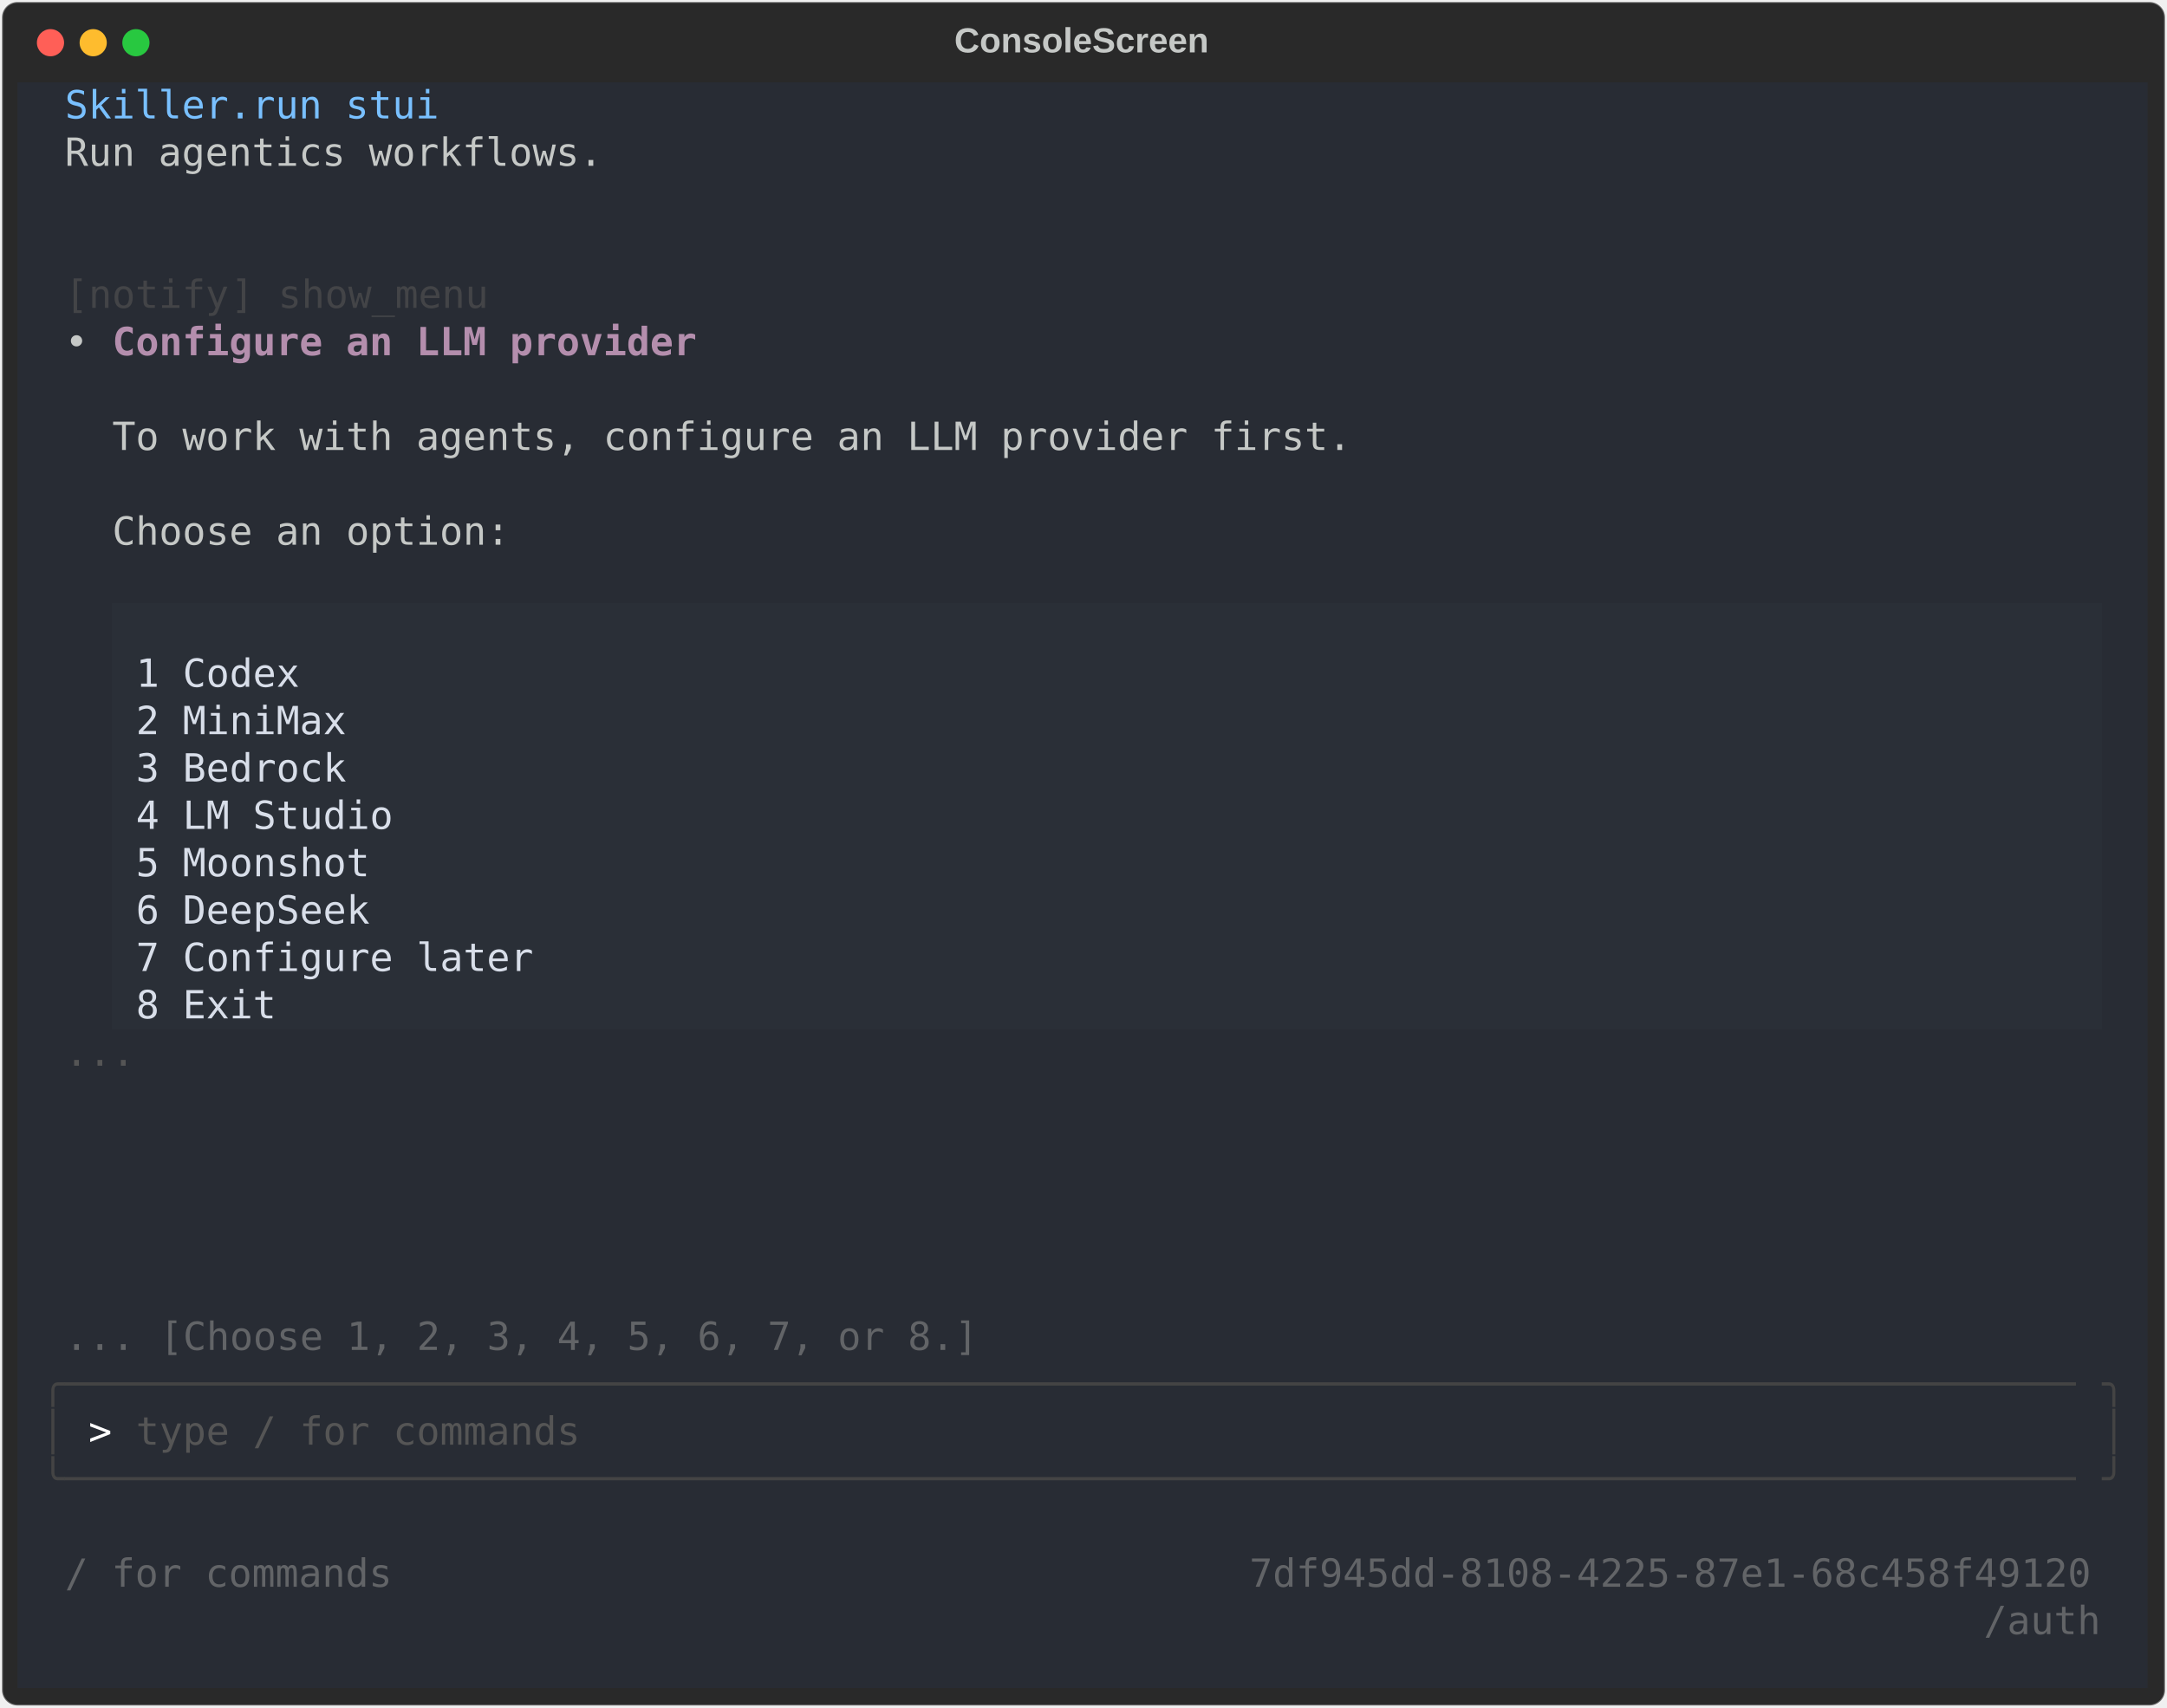
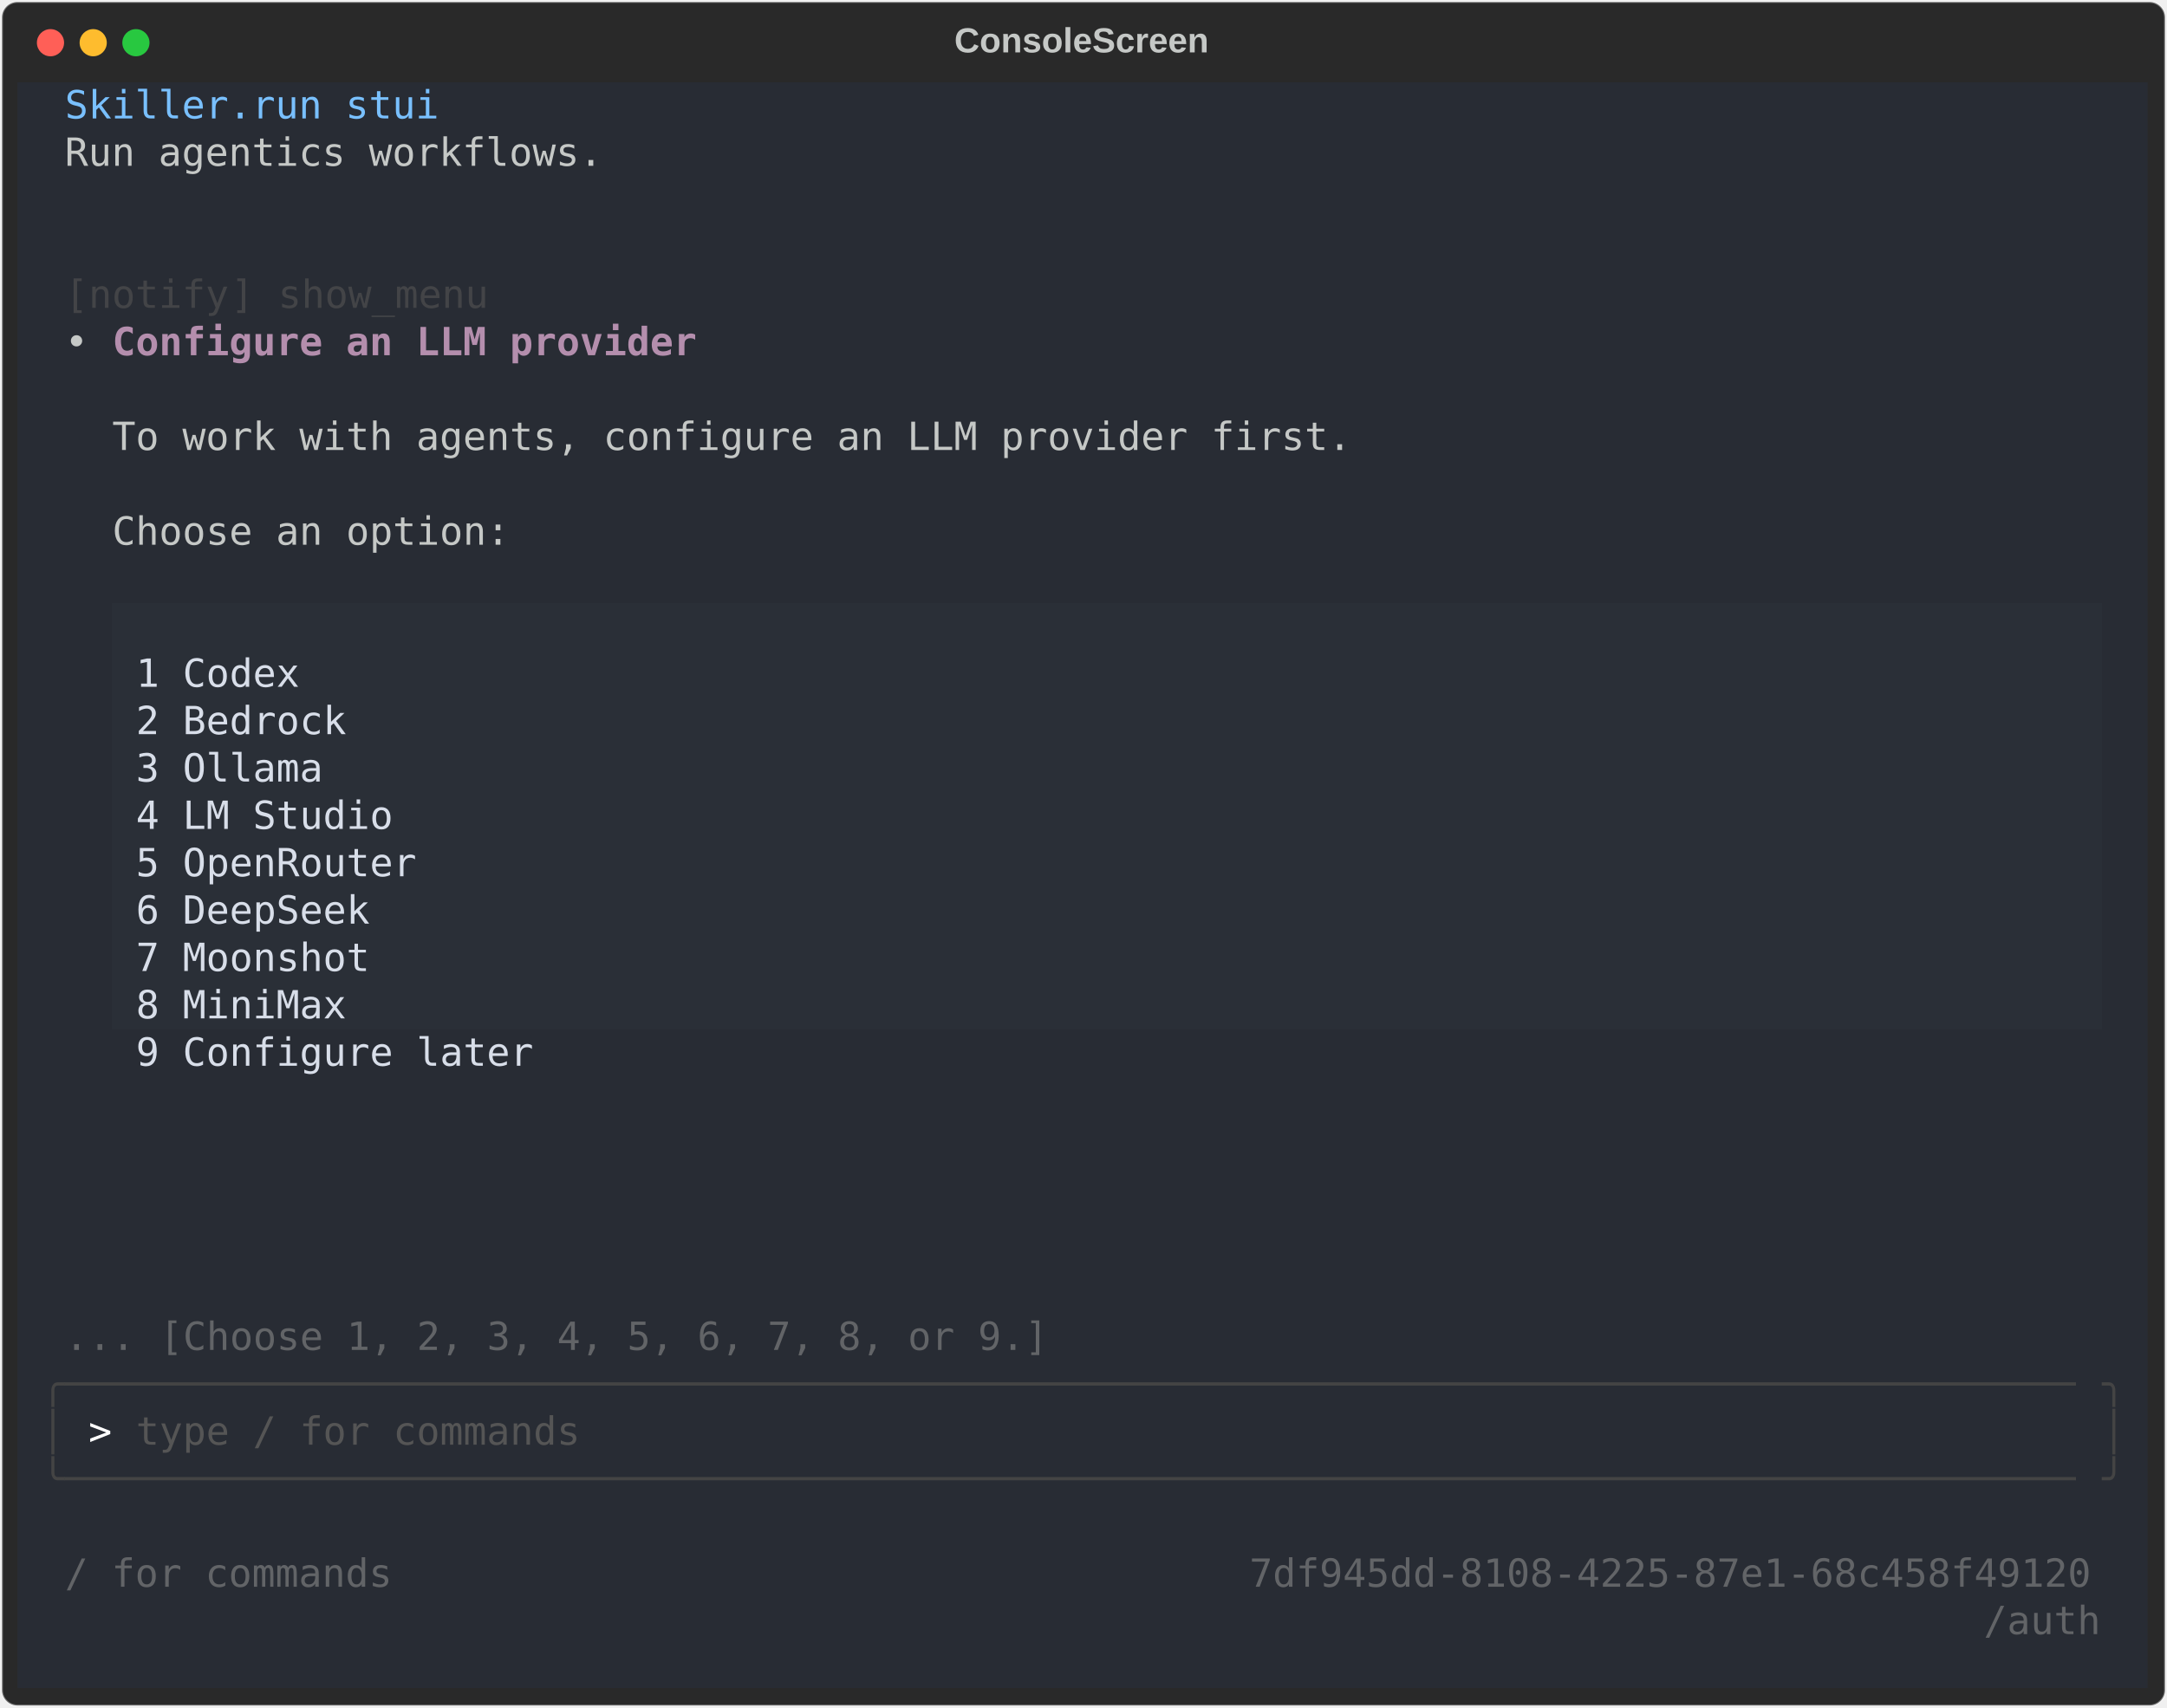
<svg xmlns="http://www.w3.org/2000/svg" class="rich-terminal" viewBox="0 0 1116 879.6">
  <style>

    @font-face {
        font-family: "Fira Code";
        src: local("FiraCode-Regular"),
                url("https://cdnjs.cloudflare.com/ajax/libs/firacode/6.2.0/woff2/FiraCode-Regular.woff2") format("woff2"),
                url("https://cdnjs.cloudflare.com/ajax/libs/firacode/6.2.0/woff/FiraCode-Regular.woff") format("woff");
        font-style: normal;
        font-weight: 400;
    }
    @font-face {
        font-family: "Fira Code";
        src: local("FiraCode-Bold"),
                url("https://cdnjs.cloudflare.com/ajax/libs/firacode/6.2.0/woff2/FiraCode-Bold.woff2") format("woff2"),
                url("https://cdnjs.cloudflare.com/ajax/libs/firacode/6.2.0/woff/FiraCode-Bold.woff") format("woff");
        font-style: bold;
        font-weight: 700;
    }

    .terminal-3372046418-matrix {
        font-family: Fira Code, monospace;
        font-size: 20px;
        line-height: 24.4px;
        font-variant-east-asian: full-width;
    }

    .terminal-3372046418-title {
        font-size: 18px;
        font-weight: bold;
        font-family: arial;
    }

    .terminal-3372046418-r1 { fill: #c5c8c6 }
.terminal-3372046418-r2 { fill: #79c0ff }
.terminal-3372046418-r3 { fill: #e0e0e0 }
.terminal-3372046418-r4 { fill: #434447 }
.terminal-3372046418-r5 { fill: #b48ead;font-weight: bold }
.terminal-3372046418-r6 { fill: #d8dee9 }
.terminal-3372046418-r7 { fill: #555555 }
.terminal-3372046418-r8 { fill: #626467 }
.terminal-3372046418-r9 { fill: #a9aaad }
.terminal-3372046418-r10 { fill: #444444 }
.terminal-3372046418-r11 { fill: #ffffff }
    </style>
  <defs>
    <clipPath id="terminal-3372046418-clip-terminal">
      <rect x="0" y="0" width="1097.0" height="828.6" />
    </clipPath>
    <clipPath id="terminal-3372046418-line-0">
      <rect x="0" y="1.5" width="1098" height="24.65" />
    </clipPath>
    <clipPath id="terminal-3372046418-line-1">
      <rect x="0" y="25.9" width="1098" height="24.65" />
    </clipPath>
    <clipPath id="terminal-3372046418-line-2">
      <rect x="0" y="50.3" width="1098" height="24.65" />
    </clipPath>
    <clipPath id="terminal-3372046418-line-3">
      <rect x="0" y="74.7" width="1098" height="24.65" />
    </clipPath>
    <clipPath id="terminal-3372046418-line-4">
      <rect x="0" y="99.1" width="1098" height="24.65" />
    </clipPath>
    <clipPath id="terminal-3372046418-line-5">
      <rect x="0" y="123.5" width="1098" height="24.65" />
    </clipPath>
    <clipPath id="terminal-3372046418-line-6">
      <rect x="0" y="147.9" width="1098" height="24.65" />
    </clipPath>
    <clipPath id="terminal-3372046418-line-7">
      <rect x="0" y="172.3" width="1098" height="24.65" />
    </clipPath>
    <clipPath id="terminal-3372046418-line-8">
      <rect x="0" y="196.7" width="1098" height="24.65" />
    </clipPath>
    <clipPath id="terminal-3372046418-line-9">
      <rect x="0" y="221.1" width="1098" height="24.65" />
    </clipPath>
    <clipPath id="terminal-3372046418-line-10">
      <rect x="0" y="245.5" width="1098" height="24.65" />
    </clipPath>
    <clipPath id="terminal-3372046418-line-11">
      <rect x="0" y="269.9" width="1098" height="24.65" />
    </clipPath>
    <clipPath id="terminal-3372046418-line-12">
      <rect x="0" y="294.3" width="1098" height="24.65" />
    </clipPath>
    <clipPath id="terminal-3372046418-line-13">
      <rect x="0" y="318.7" width="1098" height="24.65" />
    </clipPath>
    <clipPath id="terminal-3372046418-line-14">
      <rect x="0" y="343.1" width="1098" height="24.65" />
    </clipPath>
    <clipPath id="terminal-3372046418-line-15">
      <rect x="0" y="367.5" width="1098" height="24.65" />
    </clipPath>
    <clipPath id="terminal-3372046418-line-16">
      <rect x="0" y="391.9" width="1098" height="24.65" />
    </clipPath>
    <clipPath id="terminal-3372046418-line-17">
      <rect x="0" y="416.3" width="1098" height="24.65" />
    </clipPath>
    <clipPath id="terminal-3372046418-line-18">
      <rect x="0" y="440.7" width="1098" height="24.65" />
    </clipPath>
    <clipPath id="terminal-3372046418-line-19">
      <rect x="0" y="465.1" width="1098" height="24.65" />
    </clipPath>
    <clipPath id="terminal-3372046418-line-20">
      <rect x="0" y="489.5" width="1098" height="24.65" />
    </clipPath>
    <clipPath id="terminal-3372046418-line-21">
      <rect x="0" y="513.9" width="1098" height="24.65" />
    </clipPath>
    <clipPath id="terminal-3372046418-line-22">
      <rect x="0" y="538.3" width="1098" height="24.65" />
    </clipPath>
    <clipPath id="terminal-3372046418-line-23">
      <rect x="0" y="562.7" width="1098" height="24.65" />
    </clipPath>
    <clipPath id="terminal-3372046418-line-24">
      <rect x="0" y="587.1" width="1098" height="24.65" />
    </clipPath>
    <clipPath id="terminal-3372046418-line-25">
      <rect x="0" y="611.5" width="1098" height="24.65" />
    </clipPath>
    <clipPath id="terminal-3372046418-line-26">
      <rect x="0" y="635.9" width="1098" height="24.65" />
    </clipPath>
    <clipPath id="terminal-3372046418-line-27">
      <rect x="0" y="660.3" width="1098" height="24.65" />
    </clipPath>
    <clipPath id="terminal-3372046418-line-28">
      <rect x="0" y="684.7" width="1098" height="24.65" />
    </clipPath>
    <clipPath id="terminal-3372046418-line-29">
      <rect x="0" y="709.1" width="1098" height="24.65" />
    </clipPath>
    <clipPath id="terminal-3372046418-line-30">
      <rect x="0" y="733.5" width="1098" height="24.65" />
    </clipPath>
    <clipPath id="terminal-3372046418-line-31">
      <rect x="0" y="757.9" width="1098" height="24.65" />
    </clipPath>
    <clipPath id="terminal-3372046418-line-32">
      <rect x="0" y="782.3" width="1098" height="24.65" />
    </clipPath>
  </defs>
  <rect fill="#292929" stroke="rgba(255,255,255,0.35)" stroke-width="1" x="1" y="1" width="1114" height="877.6" rx="8" />
  <text class="terminal-3372046418-title" fill="#c5c8c6" text-anchor="middle" x="557" y="27">ConsoleScreen</text>
  <g transform="translate(26,22)">
    <circle cx="0" cy="0" r="7" fill="#ff5f57" />
    <circle cx="22" cy="0" r="7" fill="#febc2e" />
    <circle cx="44" cy="0" r="7" fill="#28c840" />
  </g>
  <g transform="translate(9, 41)" clip-path="url(#terminal-3372046418-clip-terminal)">
    <rect fill="#282c34" x="0" y="1.5" width="12.2" height="24.65" shape-rendering="crispEdges" />
    <rect fill="#282c34" x="12.2" y="1.5" width="12.2" height="24.65" shape-rendering="crispEdges" />
    <rect fill="#282c34" x="24.4" y="1.5" width="195.2" height="24.65" shape-rendering="crispEdges" />
    <rect fill="#282c34" x="219.6" y="1.5" width="854" height="24.65" shape-rendering="crispEdges" />
    <rect fill="#282c34" x="1073.6" y="1.5" width="12.2" height="24.65" shape-rendering="crispEdges" />
    <rect fill="#282c34" x="1085.8" y="1.5" width="12.2" height="24.65" shape-rendering="crispEdges" />
    <rect fill="#282c34" x="0" y="25.9" width="12.2" height="24.65" shape-rendering="crispEdges" />
    <rect fill="#282c34" x="12.2" y="25.9" width="12.2" height="24.65" shape-rendering="crispEdges" />
    <rect fill="#282c34" x="24.4" y="25.9" width="280.6" height="24.65" shape-rendering="crispEdges" />
    <rect fill="#282c34" x="305" y="25.9" width="768.6" height="24.65" shape-rendering="crispEdges" />
    <rect fill="#282c34" x="1073.6" y="25.9" width="12.2" height="24.65" shape-rendering="crispEdges" />
    <rect fill="#282c34" x="1085.8" y="25.9" width="12.2" height="24.65" shape-rendering="crispEdges" />
    <rect fill="#282c34" x="0" y="50.3" width="12.2" height="24.65" shape-rendering="crispEdges" />
    <rect fill="#282c34" x="12.2" y="50.3" width="12.2" height="24.65" shape-rendering="crispEdges" />
    <rect fill="#282c34" x="24.4" y="50.3" width="1049.2" height="24.65" shape-rendering="crispEdges" />
    <rect fill="#282c34" x="1073.6" y="50.3" width="12.2" height="24.65" shape-rendering="crispEdges" />
    <rect fill="#282c34" x="1085.8" y="50.3" width="12.2" height="24.65" shape-rendering="crispEdges" />
    <rect fill="#282c34" x="0" y="74.7" width="12.2" height="24.65" shape-rendering="crispEdges" />
    <rect fill="#282c34" x="12.2" y="74.7" width="12.2" height="24.65" shape-rendering="crispEdges" />
    <rect fill="#282c34" x="24.4" y="74.7" width="1049.2" height="24.65" shape-rendering="crispEdges" />
    <rect fill="#282c34" x="1073.6" y="74.7" width="12.2" height="24.65" shape-rendering="crispEdges" />
    <rect fill="#282c34" x="1085.8" y="74.7" width="12.2" height="24.65" shape-rendering="crispEdges" />
    <rect fill="#282c34" x="0" y="99.1" width="12.2" height="24.65" shape-rendering="crispEdges" />
    <rect fill="#282c34" x="12.2" y="99.1" width="12.2" height="24.65" shape-rendering="crispEdges" />
    <rect fill="#282c34" x="24.4" y="99.1" width="12.2" height="24.65" shape-rendering="crispEdges" />
    <rect fill="#282c34" x="36.6" y="99.1" width="73.2" height="24.65" shape-rendering="crispEdges" />
    <rect fill="#282c34" x="109.8" y="99.1" width="24.4" height="24.65" shape-rendering="crispEdges" />
    <rect fill="#282c34" x="134.2" y="99.1" width="109.8" height="24.65" shape-rendering="crispEdges" />
    <rect fill="#282c34" x="244" y="99.1" width="829.6" height="24.65" shape-rendering="crispEdges" />
    <rect fill="#282c34" x="1073.6" y="99.1" width="12.2" height="24.65" shape-rendering="crispEdges" />
    <rect fill="#282c34" x="1085.8" y="99.1" width="12.2" height="24.65" shape-rendering="crispEdges" />
    <rect fill="#282c34" x="0" y="123.5" width="12.2" height="24.65" shape-rendering="crispEdges" />
    <rect fill="#282c34" x="12.2" y="123.5" width="12.2" height="24.65" shape-rendering="crispEdges" />
    <rect fill="#282c34" x="24.4" y="123.5" width="12.2" height="24.65" shape-rendering="crispEdges" />
    <rect fill="#282c34" x="36.6" y="123.5" width="12.2" height="24.65" shape-rendering="crispEdges" />
    <rect fill="#282c34" x="48.8" y="123.5" width="305" height="24.65" shape-rendering="crispEdges" />
    <rect fill="#282c34" x="353.8" y="123.5" width="719.8" height="24.65" shape-rendering="crispEdges" />
    <rect fill="#282c34" x="1073.6" y="123.5" width="12.2" height="24.65" shape-rendering="crispEdges" />
    <rect fill="#282c34" x="1085.8" y="123.5" width="12.2" height="24.65" shape-rendering="crispEdges" />
    <rect fill="#282c34" x="0" y="147.9" width="12.2" height="24.65" shape-rendering="crispEdges" />
    <rect fill="#282c34" x="12.2" y="147.9" width="12.2" height="24.65" shape-rendering="crispEdges" />
    <rect fill="#282c34" x="24.4" y="147.9" width="12.2" height="24.65" shape-rendering="crispEdges" />
    <rect fill="#282c34" x="36.6" y="147.9" width="12.2" height="24.65" shape-rendering="crispEdges" />
    <rect fill="#282c34" x="48.8" y="147.9" width="1024.8" height="24.65" shape-rendering="crispEdges" />
    <rect fill="#282c34" x="1073.6" y="147.9" width="12.2" height="24.65" shape-rendering="crispEdges" />
    <rect fill="#282c34" x="1085.8" y="147.9" width="12.2" height="24.65" shape-rendering="crispEdges" />
    <rect fill="#282c34" x="0" y="172.3" width="12.2" height="24.65" shape-rendering="crispEdges" />
    <rect fill="#282c34" x="12.2" y="172.3" width="12.2" height="24.65" shape-rendering="crispEdges" />
    <rect fill="#282c34" x="24.4" y="172.3" width="12.2" height="24.65" shape-rendering="crispEdges" />
    <rect fill="#282c34" x="36.6" y="172.3" width="12.2" height="24.65" shape-rendering="crispEdges" />
    <rect fill="#282c34" x="48.8" y="172.3" width="646.6" height="24.65" shape-rendering="crispEdges" />
    <rect fill="#282c34" x="695.4" y="172.3" width="378.2" height="24.65" shape-rendering="crispEdges" />
    <rect fill="#282c34" x="1073.6" y="172.3" width="12.2" height="24.65" shape-rendering="crispEdges" />
    <rect fill="#282c34" x="1085.8" y="172.3" width="12.2" height="24.65" shape-rendering="crispEdges" />
    <rect fill="#282c34" x="0" y="196.7" width="12.2" height="24.65" shape-rendering="crispEdges" />
    <rect fill="#282c34" x="12.2" y="196.7" width="12.2" height="24.65" shape-rendering="crispEdges" />
    <rect fill="#282c34" x="24.4" y="196.7" width="12.2" height="24.65" shape-rendering="crispEdges" />
    <rect fill="#282c34" x="36.6" y="196.7" width="12.2" height="24.65" shape-rendering="crispEdges" />
    <rect fill="#282c34" x="48.8" y="196.7" width="1024.8" height="24.65" shape-rendering="crispEdges" />
    <rect fill="#282c34" x="1073.6" y="196.7" width="12.2" height="24.65" shape-rendering="crispEdges" />
    <rect fill="#282c34" x="1085.8" y="196.7" width="12.2" height="24.65" shape-rendering="crispEdges" />
    <rect fill="#282c34" x="0" y="221.1" width="12.2" height="24.65" shape-rendering="crispEdges" />
    <rect fill="#282c34" x="12.2" y="221.1" width="12.2" height="24.65" shape-rendering="crispEdges" />
    <rect fill="#282c34" x="24.4" y="221.1" width="12.2" height="24.65" shape-rendering="crispEdges" />
    <rect fill="#282c34" x="36.6" y="221.1" width="12.2" height="24.65" shape-rendering="crispEdges" />
    <rect fill="#282c34" x="48.8" y="221.1" width="207.4" height="24.65" shape-rendering="crispEdges" />
    <rect fill="#282c34" x="256.2" y="221.1" width="817.4" height="24.65" shape-rendering="crispEdges" />
    <rect fill="#282c34" x="1073.6" y="221.1" width="12.2" height="24.65" shape-rendering="crispEdges" />
    <rect fill="#282c34" x="1085.8" y="221.1" width="12.2" height="24.65" shape-rendering="crispEdges" />
    <rect fill="#282c34" x="0" y="245.5" width="12.2" height="24.65" shape-rendering="crispEdges" />
    <rect fill="#282c34" x="12.2" y="245.5" width="12.2" height="24.65" shape-rendering="crispEdges" />
    <rect fill="#282c34" x="24.4" y="245.5" width="12.2" height="24.65" shape-rendering="crispEdges" />
    <rect fill="#282c34" x="36.6" y="245.5" width="12.2" height="24.65" shape-rendering="crispEdges" />
    <rect fill="#282c34" x="48.8" y="245.5" width="1024.8" height="24.65" shape-rendering="crispEdges" />
    <rect fill="#282c34" x="1073.6" y="245.5" width="12.2" height="24.65" shape-rendering="crispEdges" />
    <rect fill="#282c34" x="1085.8" y="245.5" width="12.2" height="24.65" shape-rendering="crispEdges" />
    <rect fill="#282c34" x="0" y="269.9" width="12.2" height="24.65" shape-rendering="crispEdges" />
    <rect fill="#282c34" x="12.2" y="269.9" width="12.2" height="24.65" shape-rendering="crispEdges" />
    <rect fill="#282c34" x="24.4" y="269.9" width="12.2" height="24.65" shape-rendering="crispEdges" />
    <rect fill="#282c34" x="36.6" y="269.9" width="12.2" height="24.65" shape-rendering="crispEdges" />
    <rect fill="#2a2f37" x="48.8" y="269.9" width="1024.8" height="24.65" shape-rendering="crispEdges" />
    <rect fill="#282c34" x="1073.6" y="269.9" width="12.2" height="24.65" shape-rendering="crispEdges" />
    <rect fill="#282c34" x="1085.8" y="269.9" width="12.2" height="24.65" shape-rendering="crispEdges" />
    <rect fill="#282c34" x="0" y="294.3" width="12.2" height="24.65" shape-rendering="crispEdges" />
    <rect fill="#282c34" x="12.2" y="294.3" width="12.2" height="24.65" shape-rendering="crispEdges" />
    <rect fill="#282c34" x="24.4" y="294.3" width="12.2" height="24.65" shape-rendering="crispEdges" />
    <rect fill="#282c34" x="36.6" y="294.3" width="12.2" height="24.65" shape-rendering="crispEdges" />
    <rect fill="#2a2f37" x="48.8" y="294.3" width="12.2" height="24.65" shape-rendering="crispEdges" />
    <rect fill="#2a2f37" x="61" y="294.3" width="85.4" height="24.65" shape-rendering="crispEdges" />
    <rect fill="#2a2f37" x="146.4" y="294.3" width="915" height="24.65" shape-rendering="crispEdges" />
    <rect fill="#2a2f37" x="1061.4" y="294.3" width="12.2" height="24.65" shape-rendering="crispEdges" />
    <rect fill="#282c34" x="1073.6" y="294.3" width="12.2" height="24.65" shape-rendering="crispEdges" />
    <rect fill="#282c34" x="1085.8" y="294.3" width="12.2" height="24.65" shape-rendering="crispEdges" />
    <rect fill="#282c34" x="0" y="318.7" width="12.2" height="24.65" shape-rendering="crispEdges" />
    <rect fill="#282c34" x="12.2" y="318.7" width="12.2" height="24.65" shape-rendering="crispEdges" />
    <rect fill="#282c34" x="24.4" y="318.7" width="12.2" height="24.65" shape-rendering="crispEdges" />
    <rect fill="#282c34" x="36.6" y="318.7" width="12.2" height="24.65" shape-rendering="crispEdges" />
    <rect fill="#2a2f37" x="48.8" y="318.7" width="12.2" height="24.65" shape-rendering="crispEdges" />
    <rect fill="#2a2f37" x="61" y="318.7" width="109.8" height="24.65" shape-rendering="crispEdges" />
    <rect fill="#2a2f37" x="170.8" y="318.7" width="890.6" height="24.65" shape-rendering="crispEdges" />
    <rect fill="#2a2f37" x="1061.4" y="318.7" width="12.2" height="24.65" shape-rendering="crispEdges" />
    <rect fill="#282c34" x="1073.6" y="318.7" width="12.2" height="24.65" shape-rendering="crispEdges" />
    <rect fill="#282c34" x="1085.8" y="318.7" width="12.2" height="24.65" shape-rendering="crispEdges" />
    <rect fill="#282c34" x="0" y="343.1" width="12.2" height="24.65" shape-rendering="crispEdges" />
    <rect fill="#282c34" x="12.2" y="343.1" width="12.2" height="24.65" shape-rendering="crispEdges" />
    <rect fill="#282c34" x="24.4" y="343.1" width="12.2" height="24.65" shape-rendering="crispEdges" />
    <rect fill="#282c34" x="36.6" y="343.1" width="12.2" height="24.65" shape-rendering="crispEdges" />
    <rect fill="#2a2f37" x="48.8" y="343.1" width="12.2" height="24.65" shape-rendering="crispEdges" />
    <rect fill="#2a2f37" x="61" y="343.1" width="109.8" height="24.65" shape-rendering="crispEdges" />
    <rect fill="#2a2f37" x="170.8" y="343.1" width="890.6" height="24.65" shape-rendering="crispEdges" />
    <rect fill="#2a2f37" x="1061.4" y="343.1" width="12.2" height="24.65" shape-rendering="crispEdges" />
    <rect fill="#282c34" x="1073.6" y="343.1" width="12.2" height="24.65" shape-rendering="crispEdges" />
    <rect fill="#282c34" x="1085.8" y="343.1" width="12.2" height="24.65" shape-rendering="crispEdges" />
    <rect fill="#282c34" x="0" y="367.5" width="12.2" height="24.65" shape-rendering="crispEdges" />
    <rect fill="#282c34" x="12.2" y="367.5" width="12.2" height="24.65" shape-rendering="crispEdges" />
    <rect fill="#282c34" x="24.4" y="367.5" width="12.2" height="24.65" shape-rendering="crispEdges" />
    <rect fill="#282c34" x="36.6" y="367.5" width="12.2" height="24.65" shape-rendering="crispEdges" />
    <rect fill="#2a2f37" x="48.8" y="367.5" width="12.2" height="24.65" shape-rendering="crispEdges" />
    <rect fill="#2a2f37" x="61" y="367.5" width="134.2" height="24.65" shape-rendering="crispEdges" />
    <rect fill="#2a2f37" x="195.2" y="367.5" width="866.2" height="24.65" shape-rendering="crispEdges" />
    <rect fill="#2a2f37" x="1061.4" y="367.5" width="12.2" height="24.65" shape-rendering="crispEdges" />
    <rect fill="#282c34" x="1073.6" y="367.5" width="12.2" height="24.65" shape-rendering="crispEdges" />
    <rect fill="#282c34" x="1085.8" y="367.5" width="12.2" height="24.65" shape-rendering="crispEdges" />
    <rect fill="#282c34" x="0" y="391.9" width="12.2" height="24.65" shape-rendering="crispEdges" />
    <rect fill="#282c34" x="12.2" y="391.9" width="12.2" height="24.65" shape-rendering="crispEdges" />
    <rect fill="#282c34" x="24.4" y="391.9" width="12.2" height="24.65" shape-rendering="crispEdges" />
    <rect fill="#282c34" x="36.6" y="391.9" width="12.2" height="24.65" shape-rendering="crispEdges" />
    <rect fill="#2a2f37" x="48.8" y="391.9" width="12.2" height="24.65" shape-rendering="crispEdges" />
    <rect fill="#2a2f37" x="61" y="391.9" width="122" height="24.65" shape-rendering="crispEdges" />
    <rect fill="#2a2f37" x="183" y="391.9" width="878.4" height="24.65" shape-rendering="crispEdges" />
    <rect fill="#2a2f37" x="1061.4" y="391.9" width="12.2" height="24.65" shape-rendering="crispEdges" />
    <rect fill="#282c34" x="1073.6" y="391.9" width="12.2" height="24.65" shape-rendering="crispEdges" />
    <rect fill="#282c34" x="1085.8" y="391.9" width="12.2" height="24.65" shape-rendering="crispEdges" />
    <rect fill="#282c34" x="0" y="416.3" width="12.2" height="24.65" shape-rendering="crispEdges" />
    <rect fill="#282c34" x="12.2" y="416.3" width="12.2" height="24.65" shape-rendering="crispEdges" />
    <rect fill="#282c34" x="24.4" y="416.3" width="12.2" height="24.65" shape-rendering="crispEdges" />
    <rect fill="#282c34" x="36.6" y="416.3" width="12.2" height="24.65" shape-rendering="crispEdges" />
    <rect fill="#2a2f37" x="48.8" y="416.3" width="12.2" height="24.65" shape-rendering="crispEdges" />
    <rect fill="#2a2f37" x="61" y="416.3" width="122" height="24.65" shape-rendering="crispEdges" />
    <rect fill="#2a2f37" x="183" y="416.3" width="878.4" height="24.65" shape-rendering="crispEdges" />
    <rect fill="#2a2f37" x="1061.4" y="416.3" width="12.2" height="24.65" shape-rendering="crispEdges" />
    <rect fill="#282c34" x="1073.6" y="416.3" width="12.2" height="24.65" shape-rendering="crispEdges" />
    <rect fill="#282c34" x="1085.8" y="416.3" width="12.2" height="24.65" shape-rendering="crispEdges" />
    <rect fill="#282c34" x="0" y="440.7" width="12.2" height="24.65" shape-rendering="crispEdges" />
    <rect fill="#282c34" x="12.2" y="440.7" width="12.2" height="24.65" shape-rendering="crispEdges" />
    <rect fill="#282c34" x="24.4" y="440.7" width="12.2" height="24.65" shape-rendering="crispEdges" />
    <rect fill="#282c34" x="36.6" y="440.7" width="12.2" height="24.65" shape-rendering="crispEdges" />
    <rect fill="#2a2f37" x="48.8" y="440.7" width="12.2" height="24.65" shape-rendering="crispEdges" />
    <rect fill="#2a2f37" x="61" y="440.7" width="207.4" height="24.65" shape-rendering="crispEdges" />
    <rect fill="#2a2f37" x="268.4" y="440.7" width="793" height="24.65" shape-rendering="crispEdges" />
    <rect fill="#2a2f37" x="1061.4" y="440.7" width="12.2" height="24.65" shape-rendering="crispEdges" />
    <rect fill="#282c34" x="1073.6" y="440.7" width="12.2" height="24.65" shape-rendering="crispEdges" />
    <rect fill="#282c34" x="1085.8" y="440.7" width="12.2" height="24.65" shape-rendering="crispEdges" />
    <rect fill="#282c34" x="0" y="465.1" width="12.2" height="24.65" shape-rendering="crispEdges" />
    <rect fill="#282c34" x="12.2" y="465.1" width="12.2" height="24.65" shape-rendering="crispEdges" />
    <rect fill="#282c34" x="24.4" y="465.1" width="12.2" height="24.65" shape-rendering="crispEdges" />
    <rect fill="#282c34" x="36.6" y="465.1" width="12.2" height="24.65" shape-rendering="crispEdges" />
    <rect fill="#2a2f37" x="48.8" y="465.1" width="12.2" height="24.65" shape-rendering="crispEdges" />
    <rect fill="#2a2f37" x="61" y="465.1" width="73.2" height="24.65" shape-rendering="crispEdges" />
    <rect fill="#2a2f37" x="134.2" y="465.1" width="927.2" height="24.65" shape-rendering="crispEdges" />
    <rect fill="#2a2f37" x="1061.4" y="465.1" width="12.2" height="24.65" shape-rendering="crispEdges" />
    <rect fill="#282c34" x="1073.6" y="465.1" width="12.2" height="24.65" shape-rendering="crispEdges" />
    <rect fill="#282c34" x="1085.8" y="465.1" width="12.2" height="24.65" shape-rendering="crispEdges" />
    <rect fill="#282c34" x="0" y="489.5" width="12.2" height="24.65" shape-rendering="crispEdges" />
    <rect fill="#282c34" x="12.2" y="489.5" width="12.2" height="24.65" shape-rendering="crispEdges" />
    <rect fill="#282c34" x="24.4" y="489.5" width="73.2" height="24.65" shape-rendering="crispEdges" />
    <rect fill="#282c34" x="97.6" y="489.5" width="976" height="24.65" shape-rendering="crispEdges" />
    <rect fill="#282c34" x="1073.6" y="489.5" width="12.2" height="24.65" shape-rendering="crispEdges" />
    <rect fill="#282c34" x="1085.8" y="489.5" width="12.2" height="24.65" shape-rendering="crispEdges" />
    <rect fill="#282c34" x="0" y="513.9" width="12.2" height="24.65" shape-rendering="crispEdges" />
    <rect fill="#282c34" x="12.2" y="513.9" width="12.2" height="24.65" shape-rendering="crispEdges" />
    <rect fill="#282c34" x="24.4" y="513.9" width="1049.2" height="24.65" shape-rendering="crispEdges" />
    <rect fill="#282c34" x="1073.6" y="513.9" width="12.2" height="24.65" shape-rendering="crispEdges" />
    <rect fill="#282c34" x="1085.8" y="513.9" width="12.2" height="24.65" shape-rendering="crispEdges" />
    <rect fill="#282c34" x="0" y="538.3" width="12.2" height="24.65" shape-rendering="crispEdges" />
    <rect fill="#282c34" x="12.2" y="538.3" width="12.2" height="24.65" shape-rendering="crispEdges" />
    <rect fill="#282c34" x="24.4" y="538.3" width="1049.2" height="24.65" shape-rendering="crispEdges" />
    <rect fill="#282c34" x="1073.6" y="538.3" width="12.2" height="24.65" shape-rendering="crispEdges" />
    <rect fill="#282c34" x="1085.8" y="538.3" width="12.2" height="24.65" shape-rendering="crispEdges" />
    <rect fill="#282c34" x="0" y="562.7" width="12.2" height="24.65" shape-rendering="crispEdges" />
    <rect fill="#282c34" x="12.2" y="562.7" width="12.2" height="24.65" shape-rendering="crispEdges" />
    <rect fill="#282c34" x="24.4" y="562.7" width="1049.2" height="24.65" shape-rendering="crispEdges" />
    <rect fill="#282c34" x="1073.6" y="562.7" width="12.2" height="24.65" shape-rendering="crispEdges" />
    <rect fill="#282c34" x="1085.8" y="562.7" width="12.2" height="24.65" shape-rendering="crispEdges" />
    <rect fill="#282c34" x="0" y="587.1" width="12.2" height="24.65" shape-rendering="crispEdges" />
    <rect fill="#282c34" x="12.2" y="587.1" width="12.2" height="24.65" shape-rendering="crispEdges" />
    <rect fill="#282c34" x="24.4" y="587.1" width="1049.2" height="24.65" shape-rendering="crispEdges" />
    <rect fill="#282c34" x="1073.6" y="587.1" width="12.2" height="24.65" shape-rendering="crispEdges" />
    <rect fill="#282c34" x="1085.8" y="587.1" width="12.2" height="24.65" shape-rendering="crispEdges" />
    <rect fill="#282c34" x="0" y="611.5" width="1098" height="24.65" shape-rendering="crispEdges" />
    <rect fill="#282c34" x="0" y="635.9" width="12.2" height="24.65" shape-rendering="crispEdges" />
    <rect fill="#282c34" x="12.2" y="635.9" width="12.2" height="24.65" shape-rendering="crispEdges" />
    <rect fill="#282c34" x="24.4" y="635.9" width="48.8" height="24.65" shape-rendering="crispEdges" />
    <rect fill="#282c34" x="73.2" y="635.9" width="427" height="24.65" shape-rendering="crispEdges" />
    <rect fill="#282c34" x="500.2" y="635.9" width="158.6" height="24.65" shape-rendering="crispEdges" />
    <rect fill="#282c34" x="658.8" y="635.9" width="12.2" height="24.65" shape-rendering="crispEdges" />
    <rect fill="#282c34" x="671" y="635.9" width="414.8" height="24.65" shape-rendering="crispEdges" />
    <rect fill="#282c34" x="1085.8" y="635.9" width="12.2" height="24.65" shape-rendering="crispEdges" />
    <rect fill="#282c34" x="0" y="660.3" width="12.2" height="24.65" shape-rendering="crispEdges" />
    <rect fill="#282c34" x="12.2" y="660.3" width="12.2" height="24.65" shape-rendering="crispEdges" />
    <rect fill="#282c34" x="24.4" y="660.3" width="1049.2" height="24.65" shape-rendering="crispEdges" />
    <rect fill="#282c34" x="1073.6" y="660.3" width="12.2" height="24.65" shape-rendering="crispEdges" />
    <rect fill="#282c34" x="1085.8" y="660.3" width="12.2" height="24.65" shape-rendering="crispEdges" />
    <rect fill="#282c34" x="0" y="684.7" width="12.2" height="24.65" shape-rendering="crispEdges" />
    <rect fill="#282c34" x="12.2" y="684.7" width="12.2" height="24.65" shape-rendering="crispEdges" />
    <rect fill="#282c34" x="24.4" y="684.7" width="12.2" height="24.65" shape-rendering="crispEdges" />
    <rect fill="#282c34" x="36.6" y="684.7" width="12.2" height="24.65" shape-rendering="crispEdges" />
    <rect fill="#282c34" x="48.8" y="684.7" width="12.2" height="24.65" shape-rendering="crispEdges" />
    <rect fill="#282c34" x="61" y="684.7" width="231.8" height="24.65" shape-rendering="crispEdges" />
    <rect fill="#282c34" x="292.8" y="684.7" width="768.6" height="24.65" shape-rendering="crispEdges" />
    <rect fill="#282c34" x="1061.4" y="684.7" width="12.2" height="24.65" shape-rendering="crispEdges" />
    <rect fill="#282c34" x="1073.6" y="684.7" width="12.2" height="24.65" shape-rendering="crispEdges" />
    <rect fill="#282c34" x="1085.8" y="684.7" width="12.2" height="24.65" shape-rendering="crispEdges" />
    <rect fill="#282c34" x="0" y="709.1" width="12.2" height="24.65" shape-rendering="crispEdges" />
    <rect fill="#282c34" x="12.2" y="709.1" width="12.2" height="24.65" shape-rendering="crispEdges" />
    <rect fill="#282c34" x="24.4" y="709.1" width="1049.2" height="24.65" shape-rendering="crispEdges" />
    <rect fill="#282c34" x="1073.6" y="709.1" width="12.2" height="24.65" shape-rendering="crispEdges" />
    <rect fill="#282c34" x="1085.8" y="709.1" width="12.2" height="24.65" shape-rendering="crispEdges" />
    <rect fill="#282c34" x="0" y="733.5" width="1098" height="24.65" shape-rendering="crispEdges" />
    <rect fill="#282c34" x="0" y="757.9" width="24.4" height="24.65" shape-rendering="crispEdges" />
    <rect fill="#282c34" x="24.4" y="757.9" width="170.8" height="24.65" shape-rendering="crispEdges" />
    <rect fill="#282c34" x="195.2" y="757.9" width="439.2" height="24.65" shape-rendering="crispEdges" />
    <rect fill="#282c34" x="634.4" y="757.9" width="439.2" height="24.65" shape-rendering="crispEdges" />
    <rect fill="#282c34" x="1073.6" y="757.9" width="24.4" height="24.65" shape-rendering="crispEdges" />
    <rect fill="#282c34" x="0" y="782.3" width="24.4" height="24.65" shape-rendering="crispEdges" />
    <rect fill="#282c34" x="24.4" y="782.3" width="610" height="24.65" shape-rendering="crispEdges" />
    <rect fill="#282c34" x="634.4" y="782.3" width="378.2" height="24.65" shape-rendering="crispEdges" />
    <rect fill="#282c34" x="1012.6" y="782.3" width="61" height="24.65" shape-rendering="crispEdges" />
    <rect fill="#282c34" x="1073.6" y="782.3" width="24.4" height="24.65" shape-rendering="crispEdges" />
    <rect fill="#282c34" x="0" y="806.7" width="24.4" height="24.65" shape-rendering="crispEdges" />
    <rect fill="#282c34" x="24.4" y="806.7" width="610" height="24.65" shape-rendering="crispEdges" />
    <rect fill="#282c34" x="634.4" y="806.7" width="439.2" height="24.65" shape-rendering="crispEdges" />
    <rect fill="#282c34" x="1073.6" y="806.7" width="24.4" height="24.65" shape-rendering="crispEdges" />
    <g class="terminal-3372046418-matrix">
      <text class="terminal-3372046418-r2" x="24.4" y="20" textLength="195.2" clip-path="url(#terminal-3372046418-line-0)">Skiller.run stui</text>
      <text class="terminal-3372046418-r1" x="1098" y="20" textLength="12.2" clip-path="url(#terminal-3372046418-line-0)">
</text>
      <text class="terminal-3372046418-r1" x="24.4" y="44.4" textLength="280.6" clip-path="url(#terminal-3372046418-line-1)">Run agentics workflows.</text>
      <text class="terminal-3372046418-r1" x="1098" y="44.4" textLength="12.2" clip-path="url(#terminal-3372046418-line-1)">
</text>
      <text class="terminal-3372046418-r1" x="1098" y="68.8" textLength="12.2" clip-path="url(#terminal-3372046418-line-2)">
</text>
      <text class="terminal-3372046418-r1" x="1098" y="93.2" textLength="12.2" clip-path="url(#terminal-3372046418-line-3)">
</text>
      <text class="terminal-3372046418-r4" x="24.4" y="117.6" textLength="12.2" clip-path="url(#terminal-3372046418-line-4)">[</text>
      <text class="terminal-3372046418-r4" x="36.6" y="117.6" textLength="73.2" clip-path="url(#terminal-3372046418-line-4)">notify</text>
      <text class="terminal-3372046418-r4" x="109.8" y="117.6" textLength="24.4" clip-path="url(#terminal-3372046418-line-4)">] </text>
      <text class="terminal-3372046418-r4" x="134.2" y="117.6" textLength="109.8" clip-path="url(#terminal-3372046418-line-4)">show_menu</text>
      <text class="terminal-3372046418-r1" x="1098" y="117.6" textLength="12.2" clip-path="url(#terminal-3372046418-line-4)">
</text>
      <text class="terminal-3372046418-r1" x="24.4" y="142" textLength="12.2" clip-path="url(#terminal-3372046418-line-5)">•</text>
      <text class="terminal-3372046418-r5" x="48.8" y="142" textLength="305" clip-path="url(#terminal-3372046418-line-5)">Configure an LLM provider</text>
      <text class="terminal-3372046418-r1" x="1098" y="142" textLength="12.2" clip-path="url(#terminal-3372046418-line-5)">
</text>
      <text class="terminal-3372046418-r1" x="1098" y="166.4" textLength="12.2" clip-path="url(#terminal-3372046418-line-6)">
</text>
      <text class="terminal-3372046418-r1" x="48.8" y="190.8" textLength="646.6" clip-path="url(#terminal-3372046418-line-7)">To work with agents, configure an LLM provider first.</text>
      <text class="terminal-3372046418-r1" x="1098" y="190.8" textLength="12.2" clip-path="url(#terminal-3372046418-line-7)">
</text>
      <text class="terminal-3372046418-r1" x="1098" y="215.2" textLength="12.2" clip-path="url(#terminal-3372046418-line-8)">
</text>
      <text class="terminal-3372046418-r1" x="48.8" y="239.6" textLength="207.4" clip-path="url(#terminal-3372046418-line-9)">Choose an option:</text>
      <text class="terminal-3372046418-r1" x="1098" y="239.6" textLength="12.2" clip-path="url(#terminal-3372046418-line-9)">
</text>
      <text class="terminal-3372046418-r1" x="1098" y="264" textLength="12.2" clip-path="url(#terminal-3372046418-line-10)">
</text>
      <text class="terminal-3372046418-r1" x="1098" y="288.4" textLength="12.2" clip-path="url(#terminal-3372046418-line-11)">
</text>
      <text class="terminal-3372046418-r6" x="61" y="312.8" textLength="85.4" clip-path="url(#terminal-3372046418-line-12)">1 Codex</text>
      <text class="terminal-3372046418-r1" x="1098" y="312.8" textLength="12.2" clip-path="url(#terminal-3372046418-line-12)">
</text>
-       <text class="terminal-3372046418-r6" x="61" y="337.2" textLength="109.8" clip-path="url(#terminal-3372046418-line-13)">2 MiniMax</text>
+       <text class="terminal-3372046418-r6" x="61" y="337.2" textLength="109.8" clip-path="url(#terminal-3372046418-line-13)">2 Bedrock</text>
      <text class="terminal-3372046418-r1" x="1098" y="337.2" textLength="12.2" clip-path="url(#terminal-3372046418-line-13)">
</text>
-       <text class="terminal-3372046418-r6" x="61" y="361.6" textLength="109.8" clip-path="url(#terminal-3372046418-line-14)">3 Bedrock</text>
+       <text class="terminal-3372046418-r6" x="61" y="361.6" textLength="97.6" clip-path="url(#terminal-3372046418-line-14)">3 Ollama</text>
      <text class="terminal-3372046418-r1" x="1098" y="361.6" textLength="12.2" clip-path="url(#terminal-3372046418-line-14)">
</text>
      <text class="terminal-3372046418-r6" x="61" y="386" textLength="134.2" clip-path="url(#terminal-3372046418-line-15)">4 LM Studio</text>
      <text class="terminal-3372046418-r1" x="1098" y="386" textLength="12.2" clip-path="url(#terminal-3372046418-line-15)">
</text>
-       <text class="terminal-3372046418-r6" x="61" y="410.4" textLength="122" clip-path="url(#terminal-3372046418-line-16)">5 Moonshot</text>
+       <text class="terminal-3372046418-r6" x="61" y="410.4" textLength="146.4" clip-path="url(#terminal-3372046418-line-16)">5 OpenRouter</text>
      <text class="terminal-3372046418-r1" x="1098" y="410.4" textLength="12.2" clip-path="url(#terminal-3372046418-line-16)">
</text>
      <text class="terminal-3372046418-r6" x="61" y="434.8" textLength="122" clip-path="url(#terminal-3372046418-line-17)">6 DeepSeek</text>
      <text class="terminal-3372046418-r1" x="1098" y="434.8" textLength="12.2" clip-path="url(#terminal-3372046418-line-17)">
</text>
-       <text class="terminal-3372046418-r6" x="61" y="459.2" textLength="207.4" clip-path="url(#terminal-3372046418-line-18)">7 Configure later</text>
+       <text class="terminal-3372046418-r6" x="61" y="459.2" textLength="122" clip-path="url(#terminal-3372046418-line-18)">7 Moonshot</text>
      <text class="terminal-3372046418-r1" x="1098" y="459.2" textLength="12.2" clip-path="url(#terminal-3372046418-line-18)">
</text>
-       <text class="terminal-3372046418-r6" x="61" y="483.6" textLength="73.2" clip-path="url(#terminal-3372046418-line-19)">8 Exit</text>
+       <text class="terminal-3372046418-r6" x="61" y="483.6" textLength="109.8" clip-path="url(#terminal-3372046418-line-19)">8 MiniMax</text>
      <text class="terminal-3372046418-r1" x="1098" y="483.6" textLength="12.2" clip-path="url(#terminal-3372046418-line-19)">
</text>
-       <text class="terminal-3372046418-r7" x="24.4" y="508" textLength="73.2" clip-path="url(#terminal-3372046418-line-20)">   ...</text>
+       <text class="terminal-3372046418-r6" x="61" y="508" textLength="207.4" clip-path="url(#terminal-3372046418-line-20)">9 Configure later</text>
      <text class="terminal-3372046418-r1" x="1098" y="508" textLength="12.2" clip-path="url(#terminal-3372046418-line-20)">
</text>
      <text class="terminal-3372046418-r1" x="1098" y="532.4" textLength="12.2" clip-path="url(#terminal-3372046418-line-21)">
</text>
      <text class="terminal-3372046418-r1" x="1098" y="556.8" textLength="12.2" clip-path="url(#terminal-3372046418-line-22)">
</text>
      <text class="terminal-3372046418-r1" x="1098" y="581.2" textLength="12.2" clip-path="url(#terminal-3372046418-line-23)">
</text>
      <text class="terminal-3372046418-r1" x="1098" y="605.6" textLength="12.2" clip-path="url(#terminal-3372046418-line-24)">
</text>
      <text class="terminal-3372046418-r1" x="1098" y="630" textLength="12.2" clip-path="url(#terminal-3372046418-line-25)">
</text>
      <text class="terminal-3372046418-r8" x="24.4" y="654.4" textLength="48.8" clip-path="url(#terminal-3372046418-line-26)">... </text>
-       <text class="terminal-3372046418-r8" x="73.2" y="654.4" textLength="427" clip-path="url(#terminal-3372046418-line-26)">[Choose 1, 2, 3, 4, 5, 6, 7, or 8.]</text>
+       <text class="terminal-3372046418-r8" x="73.2" y="654.4" textLength="463.6" clip-path="url(#terminal-3372046418-line-26)">[Choose 1, 2, 3, 4, 5, 6, 7, 8, or 9.]</text>
      <text class="terminal-3372046418-r1" x="1098" y="654.4" textLength="12.2" clip-path="url(#terminal-3372046418-line-26)">
</text>
      <text class="terminal-3372046418-r10" x="12.2" y="678.8" textLength="12.2" clip-path="url(#terminal-3372046418-line-27)">╭</text>
      <text class="terminal-3372046418-r10" x="24.4" y="678.8" textLength="1049.2" clip-path="url(#terminal-3372046418-line-27)">──────────────────────────────────────────────────────────────────────────────────────</text>
      <text class="terminal-3372046418-r10" x="1073.6" y="678.8" textLength="12.2" clip-path="url(#terminal-3372046418-line-27)">╮</text>
      <text class="terminal-3372046418-r1" x="1098" y="678.8" textLength="12.2" clip-path="url(#terminal-3372046418-line-27)">
</text>
      <text class="terminal-3372046418-r10" x="12.2" y="703.2" textLength="12.2" clip-path="url(#terminal-3372046418-line-28)">│</text>
      <text class="terminal-3372046418-r11" x="36.6" y="703.2" textLength="12.2" clip-path="url(#terminal-3372046418-line-28)">&gt;</text>
      <text class="terminal-3372046418-r7" x="61" y="703.2" textLength="231.8" clip-path="url(#terminal-3372046418-line-28)">type / for commands</text>
      <text class="terminal-3372046418-r10" x="1073.6" y="703.2" textLength="12.2" clip-path="url(#terminal-3372046418-line-28)">│</text>
      <text class="terminal-3372046418-r1" x="1098" y="703.2" textLength="12.2" clip-path="url(#terminal-3372046418-line-28)">
</text>
      <text class="terminal-3372046418-r10" x="12.2" y="727.6" textLength="12.2" clip-path="url(#terminal-3372046418-line-29)">╰</text>
      <text class="terminal-3372046418-r10" x="24.4" y="727.6" textLength="1049.2" clip-path="url(#terminal-3372046418-line-29)">──────────────────────────────────────────────────────────────────────────────────────</text>
      <text class="terminal-3372046418-r10" x="1073.6" y="727.6" textLength="12.2" clip-path="url(#terminal-3372046418-line-29)">╯</text>
      <text class="terminal-3372046418-r1" x="1098" y="727.6" textLength="12.2" clip-path="url(#terminal-3372046418-line-29)">
</text>
      <text class="terminal-3372046418-r1" x="1098" y="752" textLength="12.2" clip-path="url(#terminal-3372046418-line-30)">
</text>
      <text class="terminal-3372046418-r8" x="24.4" y="776.4" textLength="170.8" clip-path="url(#terminal-3372046418-line-31)">/ for commands</text>
      <text class="terminal-3372046418-r8" x="634.4" y="776.4" textLength="439.2" clip-path="url(#terminal-3372046418-line-31)">7df945dd-8108-4225-87e1-68c458f49120</text>
      <text class="terminal-3372046418-r1" x="1098" y="776.4" textLength="12.2" clip-path="url(#terminal-3372046418-line-31)">
</text>
      <text class="terminal-3372046418-r8" x="1012.6" y="800.8" textLength="61" clip-path="url(#terminal-3372046418-line-32)">/auth</text>
      <text class="terminal-3372046418-r1" x="1098" y="800.8" textLength="12.2" clip-path="url(#terminal-3372046418-line-32)">
</text>
    </g>
  </g>
</svg>
